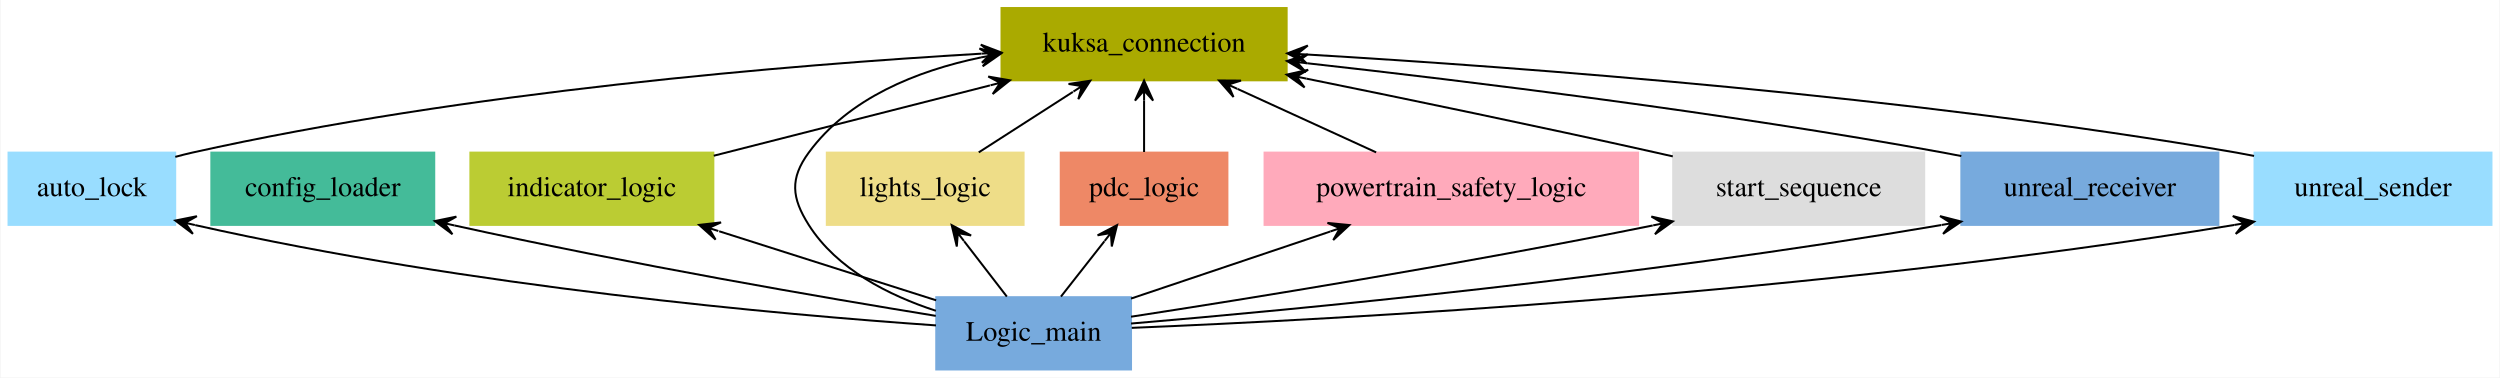
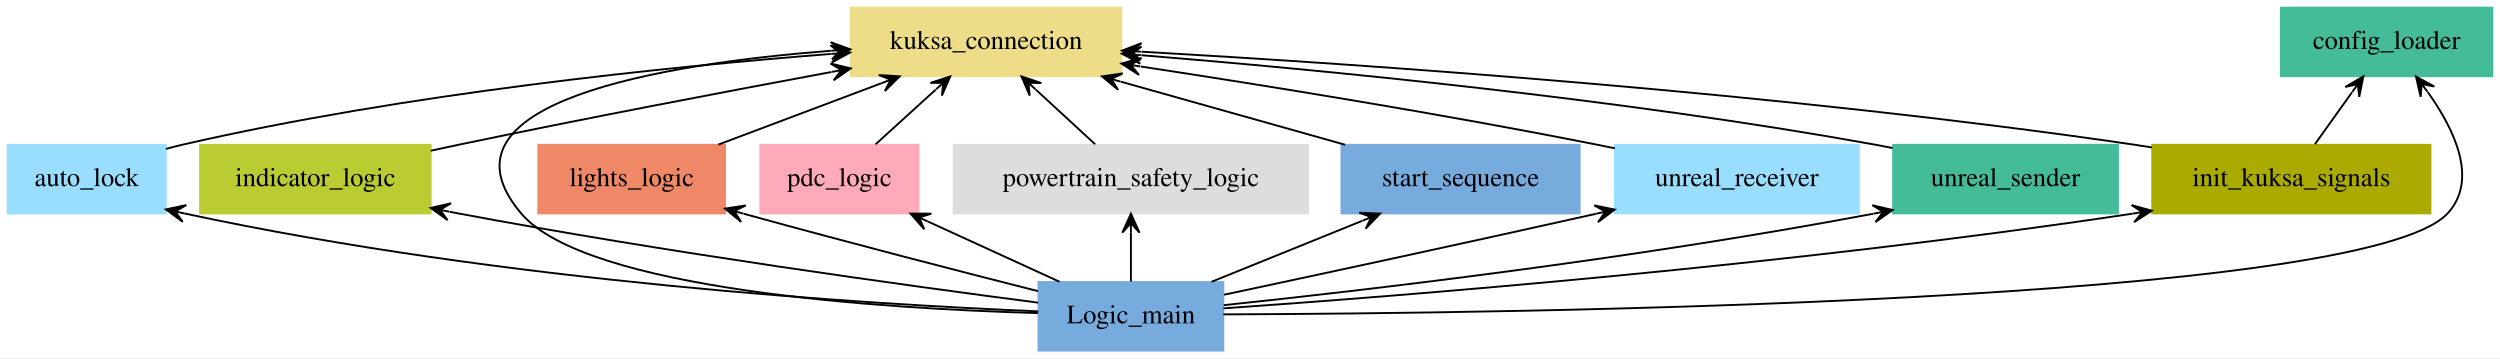
- <svg xmlns="http://www.w3.org/2000/svg" width="1245pt" height="188pt" viewBox="0.00 0.00 1244.50 188.00">
+ <svg xmlns="http://www.w3.org/2000/svg" width="1312pt" height="188pt" viewBox="0.00 0.00 1312.00 188.00">
  <g id="graph0" class="graph" transform="scale(1 1) rotate(0) translate(4 184)">
-     <polygon fill="white" stroke="transparent" points="-4,4 -4,-184 1240.5,-184 1240.5,4 -4,4" />
+     <polygon fill="white" stroke="transparent" points="-4,4 -4,-184 1308,-184 1308,4 -4,4" />
    <g id="node1" class="node">
-       <polygon fill="#77aadd" stroke="#77aadd" points="559,-36 462,-36 462,0 559,0 559,-36" />
-       <text text-anchor="middle" x="510.5" y="-14.3" font-family="Times,serif" font-size="14.00">Logic_main</text>
+       <polygon fill="#77aadd" stroke="#77aadd" points="638,-36 541,-36 541,0 638,0 638,-36" />
+       <text text-anchor="middle" x="589.5" y="-14.3" font-family="Times,serif" font-size="14.00">Logic_main</text>
    </g>
    <g id="node2" class="node">
      <polygon fill="#99ddff" stroke="#99ddff" points="83,-108 0,-108 0,-72 83,-72 83,-108" />
      <text text-anchor="middle" x="41.5" y="-86.3" font-family="Times,serif" font-size="14.00">auto_lock</text>
    </g>
    <g id="edge1" class="edge">
-       <path fill="none" stroke="black" d="M461.87,-21.95C385.04,-27.31 230.94,-40.89 92.96,-71.9" />
-       <polygon fill="black" stroke="black" points="83.06,-74.17 91.81,-67.55 87.93,-73.05 92.81,-71.94 92.81,-71.94 92.81,-71.94 87.93,-73.05 93.81,-76.33 83.06,-74.17 83.06,-74.17" />
+       <path fill="none" stroke="black" d="M540.85,-20.6C452.78,-24.28 261.16,-35.81 92.82,-71.97" />
+       <polygon fill="black" stroke="black" points="83.05,-74.1 91.86,-67.58 87.93,-73.04 92.82,-71.97 92.82,-71.97 92.82,-71.97 87.93,-73.04 93.78,-76.37 83.05,-74.1 83.05,-74.1" />
    </g>
    <g id="node3" class="node">
-       <polygon fill="#44bb99" stroke="#44bb99" points="212,-108 101,-108 101,-72 212,-72 212,-108" />
-       <text text-anchor="middle" x="156.5" y="-86.3" font-family="Times,serif" font-size="14.00">config_loader</text>
+       <polygon fill="#44bb99" stroke="#44bb99" points="1304,-180 1193,-180 1193,-144 1304,-144 1304,-180" />
+       <text text-anchor="middle" x="1248.5" y="-158.3" font-family="Times,serif" font-size="14.00">config_loader</text>
    </g>
    <g id="edge2" class="edge">
-       <path fill="none" stroke="black" d="M461.77,-26.7C405.99,-35.78 311.71,-51.95 222.06,-71.73" />
-       <polygon fill="black" stroke="black" points="212.28,-73.91 221.07,-67.34 217.16,-72.82 222.05,-71.73 222.05,-71.73 222.05,-71.73 217.16,-72.82 223.02,-76.12 212.28,-73.91 212.28,-73.91" />
+       <path fill="none" stroke="black" d="M638.02,-19.01C788.04,-19.53 1236.99,-25.02 1280.5,-72 1296.83,-89.63 1284.03,-116.19 1270.07,-135.7" />
+       <polygon fill="black" stroke="black" points="1263.89,-143.85 1266.35,-133.17 1266.91,-139.87 1269.93,-135.89 1269.93,-135.89 1269.93,-135.89 1266.91,-139.87 1273.52,-138.61 1263.89,-143.85 1263.89,-143.85" />
    </g>
    <g id="node4" class="node">
-       <polygon fill="#bbcc33" stroke="#bbcc33" points="351,-108 230,-108 230,-72 351,-72 351,-108" />
-       <text text-anchor="middle" x="290.5" y="-86.3" font-family="Times,serif" font-size="14.00">indicator_logic</text>
+       <polygon fill="#bbcc33" stroke="#bbcc33" points="222,-108 101,-108 101,-72 222,-72 222,-108" />
+       <text text-anchor="middle" x="161.5" y="-86.3" font-family="Times,serif" font-size="14.00">indicator_logic</text>
    </g>
    <g id="edge3" class="edge">
-       <path fill="none" stroke="black" d="M461.95,-34.45C430.16,-44.56 388.29,-57.88 353.89,-68.83" />
-       <polygon fill="black" stroke="black" points="343.94,-72 352.1,-64.68 348.7,-70.48 353.47,-68.96 353.47,-68.96 353.47,-68.96 348.7,-70.48 354.83,-73.25 343.94,-72 343.94,-72" />
+       <path fill="none" stroke="black" d="M540.77,-25.16C472.5,-34.05 344.6,-51.66 236.5,-72 235.02,-72.28 233.53,-72.56 232.03,-72.86" />
+       <polygon fill="black" stroke="black" points="222,-74.88 230.91,-68.49 226.9,-73.89 231.8,-72.9 231.8,-72.9 231.8,-72.9 226.9,-73.89 232.7,-77.31 222,-74.88 222,-74.88" />
    </g>
    <g id="node5" class="node">
-       <polygon fill="#aaaa00" stroke="#aaaa00" points="636.5,-180 494.5,-180 494.5,-144 636.5,-144 636.5,-180" />
-       <text text-anchor="middle" x="565.5" y="-158.3" font-family="Times,serif" font-size="14.00">kuksa_connection</text>
+       <polygon fill="#aaaa00" stroke="#aaaa00" points="1271.5,-108 1125.5,-108 1125.5,-72 1271.5,-72 1271.5,-108" />
+       <text text-anchor="middle" x="1198.5" y="-86.3" font-family="Times,serif" font-size="14.00">init_kuksa_signals</text>
    </g>
    <g id="edge4" class="edge">
-       <path fill="none" stroke="black" d="M461.82,-29.23C438.42,-36.86 412.48,-49.92 398.5,-72 389.94,-85.52 389.05,-95.09 398.5,-108 418.36,-135.14 452.22,-148.72 484.27,-155.4" />
-       <polygon fill="black" stroke="black" points="494.15,-157.25 483.49,-159.83 489.23,-156.33 484.32,-155.41 484.32,-155.41 484.32,-155.41 489.23,-156.33 485.15,-150.98 494.15,-157.25 494.15,-157.25" />
+       <path fill="none" stroke="black" d="M638.03,-22.18C729.49,-28.55 933.76,-44.51 1115.26,-71.9" />
+       <polygon fill="black" stroke="black" points="1125.25,-73.42 1114.69,-76.36 1120.31,-72.67 1115.37,-71.91 1115.37,-71.91 1115.37,-71.91 1120.31,-72.67 1116.04,-67.46 1125.25,-73.42 1125.25,-73.42" />
    </g>
    <g id="node6" class="node">
-       <polygon fill="#eedd88" stroke="#eedd88" points="505.5,-108 407.5,-108 407.5,-72 505.5,-72 505.5,-108" />
-       <text text-anchor="middle" x="456.5" y="-86.3" font-family="Times,serif" font-size="14.00">lights_logic</text>
+       <polygon fill="#eedd88" stroke="#eedd88" points="584.5,-180 442.5,-180 442.5,-144 584.5,-144 584.5,-180" />
+       <text text-anchor="middle" x="513.5" y="-158.3" font-family="Times,serif" font-size="14.00">kuksa_connection</text>
    </g>
    <g id="edge5" class="edge">
-       <path fill="none" stroke="black" d="M497.15,-36.3C490.74,-44.61 482.94,-54.72 475.89,-63.86" />
-       <polygon fill="black" stroke="black" points="469.69,-71.9 472.24,-61.23 472.75,-67.94 475.8,-63.98 475.8,-63.98 475.8,-63.98 472.75,-67.94 479.37,-66.73 469.69,-71.9 469.69,-71.9" />
+       <path fill="none" stroke="black" d="M540.68,-19.7C459.85,-21.99 303.69,-31.68 269.5,-72 220.01,-130.36 343.37,-150.46 432.15,-157.37" />
+       <polygon fill="black" stroke="black" points="442.25,-158.12 431.95,-161.87 437.26,-157.75 432.28,-157.38 432.28,-157.38 432.28,-157.38 437.26,-157.75 432.61,-152.9 442.25,-158.12 442.25,-158.12" />
    </g>
    <g id="node7" class="node">
-       <polygon fill="#ee8866" stroke="#ee8866" points="607,-108 524,-108 524,-72 607,-72 607,-108" />
-       <text text-anchor="middle" x="565.5" y="-86.3" font-family="Times,serif" font-size="14.00">pdc_logic</text>
+       <polygon fill="#ee8866" stroke="#ee8866" points="376.5,-108 278.5,-108 278.5,-72 376.5,-72 376.5,-108" />
+       <text text-anchor="middle" x="327.5" y="-86.3" font-family="Times,serif" font-size="14.00">lights_logic</text>
    </g>
    <g id="edge6" class="edge">
-       <path fill="none" stroke="black" d="M524.1,-36.3C530.62,-44.61 538.57,-54.72 545.75,-63.86" />
-       <polygon fill="black" stroke="black" points="552.06,-71.9 542.34,-66.81 548.97,-67.96 545.88,-64.03 545.88,-64.03 545.88,-64.03 548.97,-67.96 549.42,-61.25 552.06,-71.9 552.06,-71.9" />
+       <path fill="none" stroke="black" d="M540.75,-31.21C501.53,-41.14 444.78,-55.74 386.3,-71.82" />
+       <polygon fill="black" stroke="black" points="376.52,-74.52 384.96,-67.52 381.34,-73.19 386.16,-71.86 386.16,-71.86 386.16,-71.86 381.34,-73.19 387.35,-76.19 376.52,-74.52 376.52,-74.52" />
    </g>
    <g id="node8" class="node">
-       <polygon fill="#ffaabb" stroke="#ffaabb" points="811.5,-108 625.5,-108 625.5,-72 811.5,-72 811.5,-108" />
-       <text text-anchor="middle" x="718.5" y="-86.3" font-family="Times,serif" font-size="14.00">powertrain_safety_logic</text>
+       <polygon fill="#ffaabb" stroke="#ffaabb" points="478,-108 395,-108 395,-72 478,-72 478,-108" />
+       <text text-anchor="middle" x="436.5" y="-86.3" font-family="Times,serif" font-size="14.00">pdc_logic</text>
    </g>
    <g id="edge7" class="edge">
-       <path fill="none" stroke="black" d="M559,-35.32C588.6,-45.28 626.66,-58.09 658.19,-68.7" />
-       <polygon fill="black" stroke="black" points="667.74,-71.92 656.83,-72.99 663,-70.32 658.26,-68.73 658.26,-68.73 658.26,-68.73 663,-70.32 659.7,-64.46 667.74,-71.92 667.74,-71.92" />
+       <path fill="none" stroke="black" d="M552.07,-36.12C531.25,-45.65 505.15,-57.59 483.02,-67.72" />
+       <polygon fill="black" stroke="black" points="473.81,-71.93 481.03,-63.68 478.35,-69.85 482.9,-67.77 482.9,-67.77 482.9,-67.77 478.35,-69.85 484.77,-71.86 473.81,-71.93 473.81,-71.93" />
    </g>
    <g id="node9" class="node">
-       <polygon fill="#dddddd" stroke="#dddddd" points="954,-108 829,-108 829,-72 954,-72 954,-108" />
-       <text text-anchor="middle" x="891.5" y="-86.3" font-family="Times,serif" font-size="14.00">start_sequence</text>
+       <polygon fill="#dddddd" stroke="#dddddd" points="682.5,-108 496.5,-108 496.5,-72 682.5,-72 682.5,-108" />
+       <text text-anchor="middle" x="589.5" y="-86.3" font-family="Times,serif" font-size="14.00">powertrain_safety_logic</text>
    </g>
    <g id="edge8" class="edge">
-       <path fill="none" stroke="black" d="M559.01,-26.28C618.15,-35.39 721.36,-51.99 818.81,-71.72" />
-       <polygon fill="black" stroke="black" points="828.83,-73.76 818.13,-76.17 823.93,-72.76 819.03,-71.76 819.03,-71.76 819.03,-71.76 823.93,-72.76 819.93,-67.35 828.83,-73.76 828.83,-73.76" />
+       <path fill="none" stroke="black" d="M589.5,-36.3C589.5,-44.02 589.5,-53.29 589.5,-61.89" />
+       <polygon fill="black" stroke="black" points="589.5,-71.9 585,-61.9 589.5,-66.9 589.5,-61.9 589.5,-61.9 589.5,-61.9 589.5,-66.9 594,-61.9 589.5,-71.9 589.5,-71.9" />
    </g>
    <g id="node10" class="node">
-       <polygon fill="#77aadd" stroke="#77aadd" points="1100.5,-108 972.5,-108 972.5,-72 1100.5,-72 1100.5,-108" />
-       <text text-anchor="middle" x="1036.5" y="-86.3" font-family="Times,serif" font-size="14.00">unreal_receiver</text>
+       <polygon fill="#77aadd" stroke="#77aadd" points="825,-108 700,-108 700,-72 825,-72 825,-108" />
+       <text text-anchor="middle" x="762.5" y="-86.3" font-family="Times,serif" font-size="14.00">start_sequence</text>
    </g>
    <g id="edge9" class="edge">
-       <path fill="none" stroke="black" d="M559.03,-22.88C640.43,-29.77 809.76,-45.79 962.46,-71.93" />
-       <polygon fill="black" stroke="black" points="972.49,-73.66 961.87,-76.39 967.56,-72.81 962.64,-71.96 962.64,-71.96 962.64,-71.96 967.56,-72.81 963.4,-67.53 972.49,-73.66 972.49,-73.66" />
+       <path fill="none" stroke="black" d="M631.82,-36.12C655.68,-45.78 685.67,-57.91 710.9,-68.12" />
+       <polygon fill="black" stroke="black" points="720.32,-71.93 709.36,-72.35 715.68,-70.06 711.05,-68.18 711.05,-68.18 711.05,-68.18 715.68,-70.06 712.73,-64.01 720.32,-71.93 720.32,-71.93" />
    </g>
    <g id="node11" class="node">
-       <polygon fill="#99ddff" stroke="#99ddff" points="1236.5,-108 1118.5,-108 1118.5,-72 1236.5,-72 1236.5,-108" />
-       <text text-anchor="middle" x="1177.5" y="-86.3" font-family="Times,serif" font-size="14.00">unreal_sender</text>
+       <polygon fill="#99ddff" stroke="#99ddff" points="971.5,-108 843.5,-108 843.5,-72 971.5,-72 971.5,-108" />
+       <text text-anchor="middle" x="907.5" y="-86.3" font-family="Times,serif" font-size="14.00">unreal_receiver</text>
    </g>
    <g id="edge10" class="edge">
-       <path fill="none" stroke="black" d="M559.36,-20.73C660.32,-24.86 899.32,-37.53 1108.35,-71.96" />
-       <polygon fill="black" stroke="black" points="1118.28,-73.61 1107.67,-76.41 1113.35,-72.79 1108.41,-71.97 1108.41,-71.97 1108.41,-71.97 1113.35,-72.79 1109.15,-67.53 1118.28,-73.61 1118.28,-73.61" />
+       <path fill="none" stroke="black" d="M638.36,-29.33C685.72,-39.4 759.85,-55.3 833.5,-71.79" />
+       <polygon fill="black" stroke="black" points="843.42,-74.02 832.68,-76.22 838.54,-72.92 833.66,-71.83 833.66,-71.83 833.66,-71.83 838.54,-72.92 834.65,-67.44 843.42,-74.02 843.42,-74.02" />
+     </g>
+     <g id="node12" class="node">
+       <polygon fill="#44bb99" stroke="#44bb99" points="1107.5,-108 989.5,-108 989.5,-72 1107.5,-72 1107.5,-108" />
+       <text text-anchor="middle" x="1048.5" y="-86.3" font-family="Times,serif" font-size="14.00">unreal_sender</text>
    </g>
    <g id="edge11" class="edge">
-       <path fill="none" stroke="black" d="M83.05,-105.88C85.89,-106.66 88.73,-107.38 91.5,-108 227.37,-138.32 389.22,-151.67 484.32,-157.27" />
-       <polygon fill="black" stroke="black" points="494.44,-157.85 484.2,-161.77 489.45,-157.56 484.46,-157.28 484.46,-157.28 484.46,-157.28 489.45,-157.56 484.72,-152.79 494.44,-157.85 494.44,-157.85" />
+       <path fill="none" stroke="black" d="M638.24,-23.86C710.61,-31.46 850.88,-47.65 979.24,-71.87" />
+       <polygon fill="black" stroke="black" points="989.25,-73.78 978.58,-76.32 984.34,-72.84 979.42,-71.9 979.42,-71.9 979.42,-71.9 984.34,-72.84 980.27,-67.48 989.25,-73.78 989.25,-73.78" />
    </g>
    <g id="edge12" class="edge">
-       <path fill="none" stroke="black" d="M351.19,-106.45C391.69,-116.76 445.28,-130.4 488.74,-141.46" />
-       <polygon fill="black" stroke="black" points="498.7,-144 487.9,-145.89 493.86,-142.76 489.01,-141.53 489.01,-141.53 489.01,-141.53 493.86,-142.76 490.12,-137.17 498.7,-144 498.7,-144" />
+       <path fill="none" stroke="black" d="M83.06,-105.83C85.9,-106.63 88.73,-107.36 91.5,-108 208.18,-134.87 346.37,-148.97 431.99,-155.69" />
+       <polygon fill="black" stroke="black" points="442.17,-156.47 431.85,-160.19 437.19,-156.09 432.2,-155.7 432.2,-155.7 432.2,-155.7 437.19,-156.09 432.55,-151.22 442.17,-156.47 442.17,-156.47" />
    </g>
    <g id="edge13" class="edge">
-       <path fill="none" stroke="black" d="M483.16,-108.12C497.28,-117.19 514.81,-128.45 530.06,-138.24" />
-       <polygon fill="black" stroke="black" points="538.73,-143.81 527.89,-142.19 534.53,-141.11 530.32,-138.41 530.32,-138.41 530.32,-138.41 534.53,-141.11 532.75,-134.62 538.73,-143.81 538.73,-143.81" />
+       <path fill="none" stroke="black" d="M222.04,-104.91C226.93,-105.97 231.8,-107.02 236.5,-108 302.26,-121.74 377.1,-135.98 432.4,-146.23" />
+       <polygon fill="black" stroke="black" points="442.49,-148.1 431.84,-150.7 437.58,-147.19 432.66,-146.28 432.66,-146.28 432.66,-146.28 437.58,-147.19 433.48,-141.85 442.49,-148.1 442.49,-148.1" />
    </g>
    <g id="edge14" class="edge">
-       <path fill="none" stroke="black" d="M565.5,-108.3C565.5,-116.02 565.5,-125.29 565.5,-133.89" />
-       <polygon fill="black" stroke="black" points="565.5,-143.9 561,-133.9 565.5,-138.9 565.5,-133.9 565.5,-133.9 565.5,-133.9 565.5,-138.9 570,-133.9 565.5,-143.9 565.5,-143.9" />
+       <path fill="none" stroke="black" d="M1210.86,-108.3C1216.73,-116.53 1223.87,-126.52 1230.34,-135.58" />
+       <polygon fill="black" stroke="black" points="1236.28,-143.9 1226.81,-138.37 1233.38,-139.83 1230.47,-135.76 1230.47,-135.76 1230.47,-135.76 1233.38,-139.83 1234.13,-133.14 1236.28,-143.9 1236.28,-143.9" />
    </g>
    <g id="edge15" class="edge">
-       <path fill="none" stroke="black" d="M681.07,-108.12C660.25,-117.65 634.15,-129.59 612.02,-139.72" />
-       <polygon fill="black" stroke="black" points="602.81,-143.93 610.03,-135.68 607.35,-141.85 611.9,-139.77 611.9,-139.77 611.9,-139.77 607.35,-141.85 613.77,-143.86 602.81,-143.93 602.81,-143.93" />
+       <path fill="none" stroke="black" d="M1125.26,-106.63C1122.3,-107.12 1119.38,-107.58 1116.5,-108 931.05,-135.28 711.29,-150.27 595.06,-156.86" />
+       <polygon fill="black" stroke="black" points="584.83,-157.43 594.56,-152.38 589.82,-157.15 594.81,-156.87 594.81,-156.87 594.81,-156.87 589.82,-157.15 595.06,-161.37 584.83,-157.43 584.83,-157.43" />
    </g>
    <g id="edge16" class="edge">
-       <path fill="none" stroke="black" d="M828.8,-106.12C826,-106.76 823.22,-107.39 820.5,-108 762.38,-121 696.56,-134.65 646.35,-144.84" />
-       <polygon fill="black" stroke="black" points="636.52,-146.83 645.43,-140.44 641.42,-145.84 646.32,-144.85 646.32,-144.85 646.32,-144.85 641.42,-145.84 647.22,-149.26 636.52,-146.83 636.52,-146.83" />
+       <path fill="none" stroke="black" d="M373,-108.12C398.88,-117.86 431.47,-130.13 458.74,-140.39" />
+       <polygon fill="black" stroke="black" points="468.15,-143.93 457.2,-144.62 463.47,-142.17 458.79,-140.41 458.79,-140.41 458.79,-140.41 463.47,-142.17 460.37,-136.2 468.15,-143.93 468.15,-143.93" />
    </g>
    <g id="edge17" class="edge">
-       <path fill="none" stroke="black" d="M972.48,-106.28C969.45,-106.88 966.44,-107.46 963.5,-108 854.5,-127.9 727.42,-143.52 646.73,-152.5" />
-       <polygon fill="black" stroke="black" points="636.64,-153.62 646.08,-148.05 641.61,-153.07 646.58,-152.52 646.58,-152.52 646.58,-152.52 641.61,-153.07 647.07,-156.99 636.64,-153.62 636.64,-153.62" />
+       <path fill="none" stroke="black" d="M455.53,-108.3C465.04,-116.95 476.71,-127.55 487.07,-136.97" />
+       <polygon fill="black" stroke="black" points="494.69,-143.9 484.26,-140.5 490.99,-140.53 487.29,-137.17 487.29,-137.17 487.29,-137.17 490.99,-140.53 490.31,-133.84 494.69,-143.9 494.69,-143.9" />
    </g>
    <g id="edge18" class="edge">
-       <path fill="none" stroke="black" d="M1118.27,-106.35C1115.31,-106.95 1112.38,-107.5 1109.5,-108 946.67,-136.13 753.66,-150.51 646.86,-156.84" />
-       <polygon fill="black" stroke="black" points="636.8,-157.42 646.52,-152.35 641.79,-157.13 646.78,-156.84 646.78,-156.84 646.78,-156.84 641.79,-157.13 647.05,-161.33 636.8,-157.42 636.8,-157.42" />
+       <path fill="none" stroke="black" d="M570.71,-108.3C561.33,-116.95 549.82,-127.55 539.59,-136.97" />
+       <polygon fill="black" stroke="black" points="532.07,-143.9 536.38,-133.81 535.75,-140.51 539.43,-137.12 539.43,-137.12 539.43,-137.12 535.75,-140.51 542.47,-140.43 532.07,-143.9 532.07,-143.9" />
+     </g>
+     <g id="edge19" class="edge">
+       <path fill="none" stroke="black" d="M701.91,-108.03C666.36,-118.03 621.28,-130.7 584.12,-141.15" />
+       <polygon fill="black" stroke="black" points="574.37,-143.89 582.77,-136.85 579.18,-142.54 583.99,-141.18 583.99,-141.18 583.99,-141.18 579.18,-142.54 585.21,-145.51 574.37,-143.89 574.37,-143.89" />
+     </g>
+     <g id="edge20" class="edge">
+       <path fill="none" stroke="black" d="M843.46,-106.16C840.43,-106.8 837.44,-107.42 834.5,-108 753.25,-124.15 659.75,-139.19 594.69,-149.09" />
+       <polygon fill="black" stroke="black" points="584.5,-150.64 593.72,-144.69 589.45,-149.89 594.39,-149.14 594.39,-149.14 594.39,-149.14 589.45,-149.89 595.07,-153.59 584.5,-150.64 584.5,-150.64" />
+     </g>
+     <g id="edge21" class="edge">
+       <path fill="none" stroke="black" d="M989.26,-106.3C986.31,-106.91 983.37,-107.48 980.5,-108 846.42,-132.26 688.55,-147.42 594.98,-155.03" />
+       <polygon fill="black" stroke="black" points="584.73,-155.86 594.34,-150.57 589.72,-155.46 594.7,-155.05 594.7,-155.05 594.7,-155.05 589.72,-155.46 595.06,-159.54 584.73,-155.86 584.73,-155.86" />
    </g>
  </g>
</svg>
